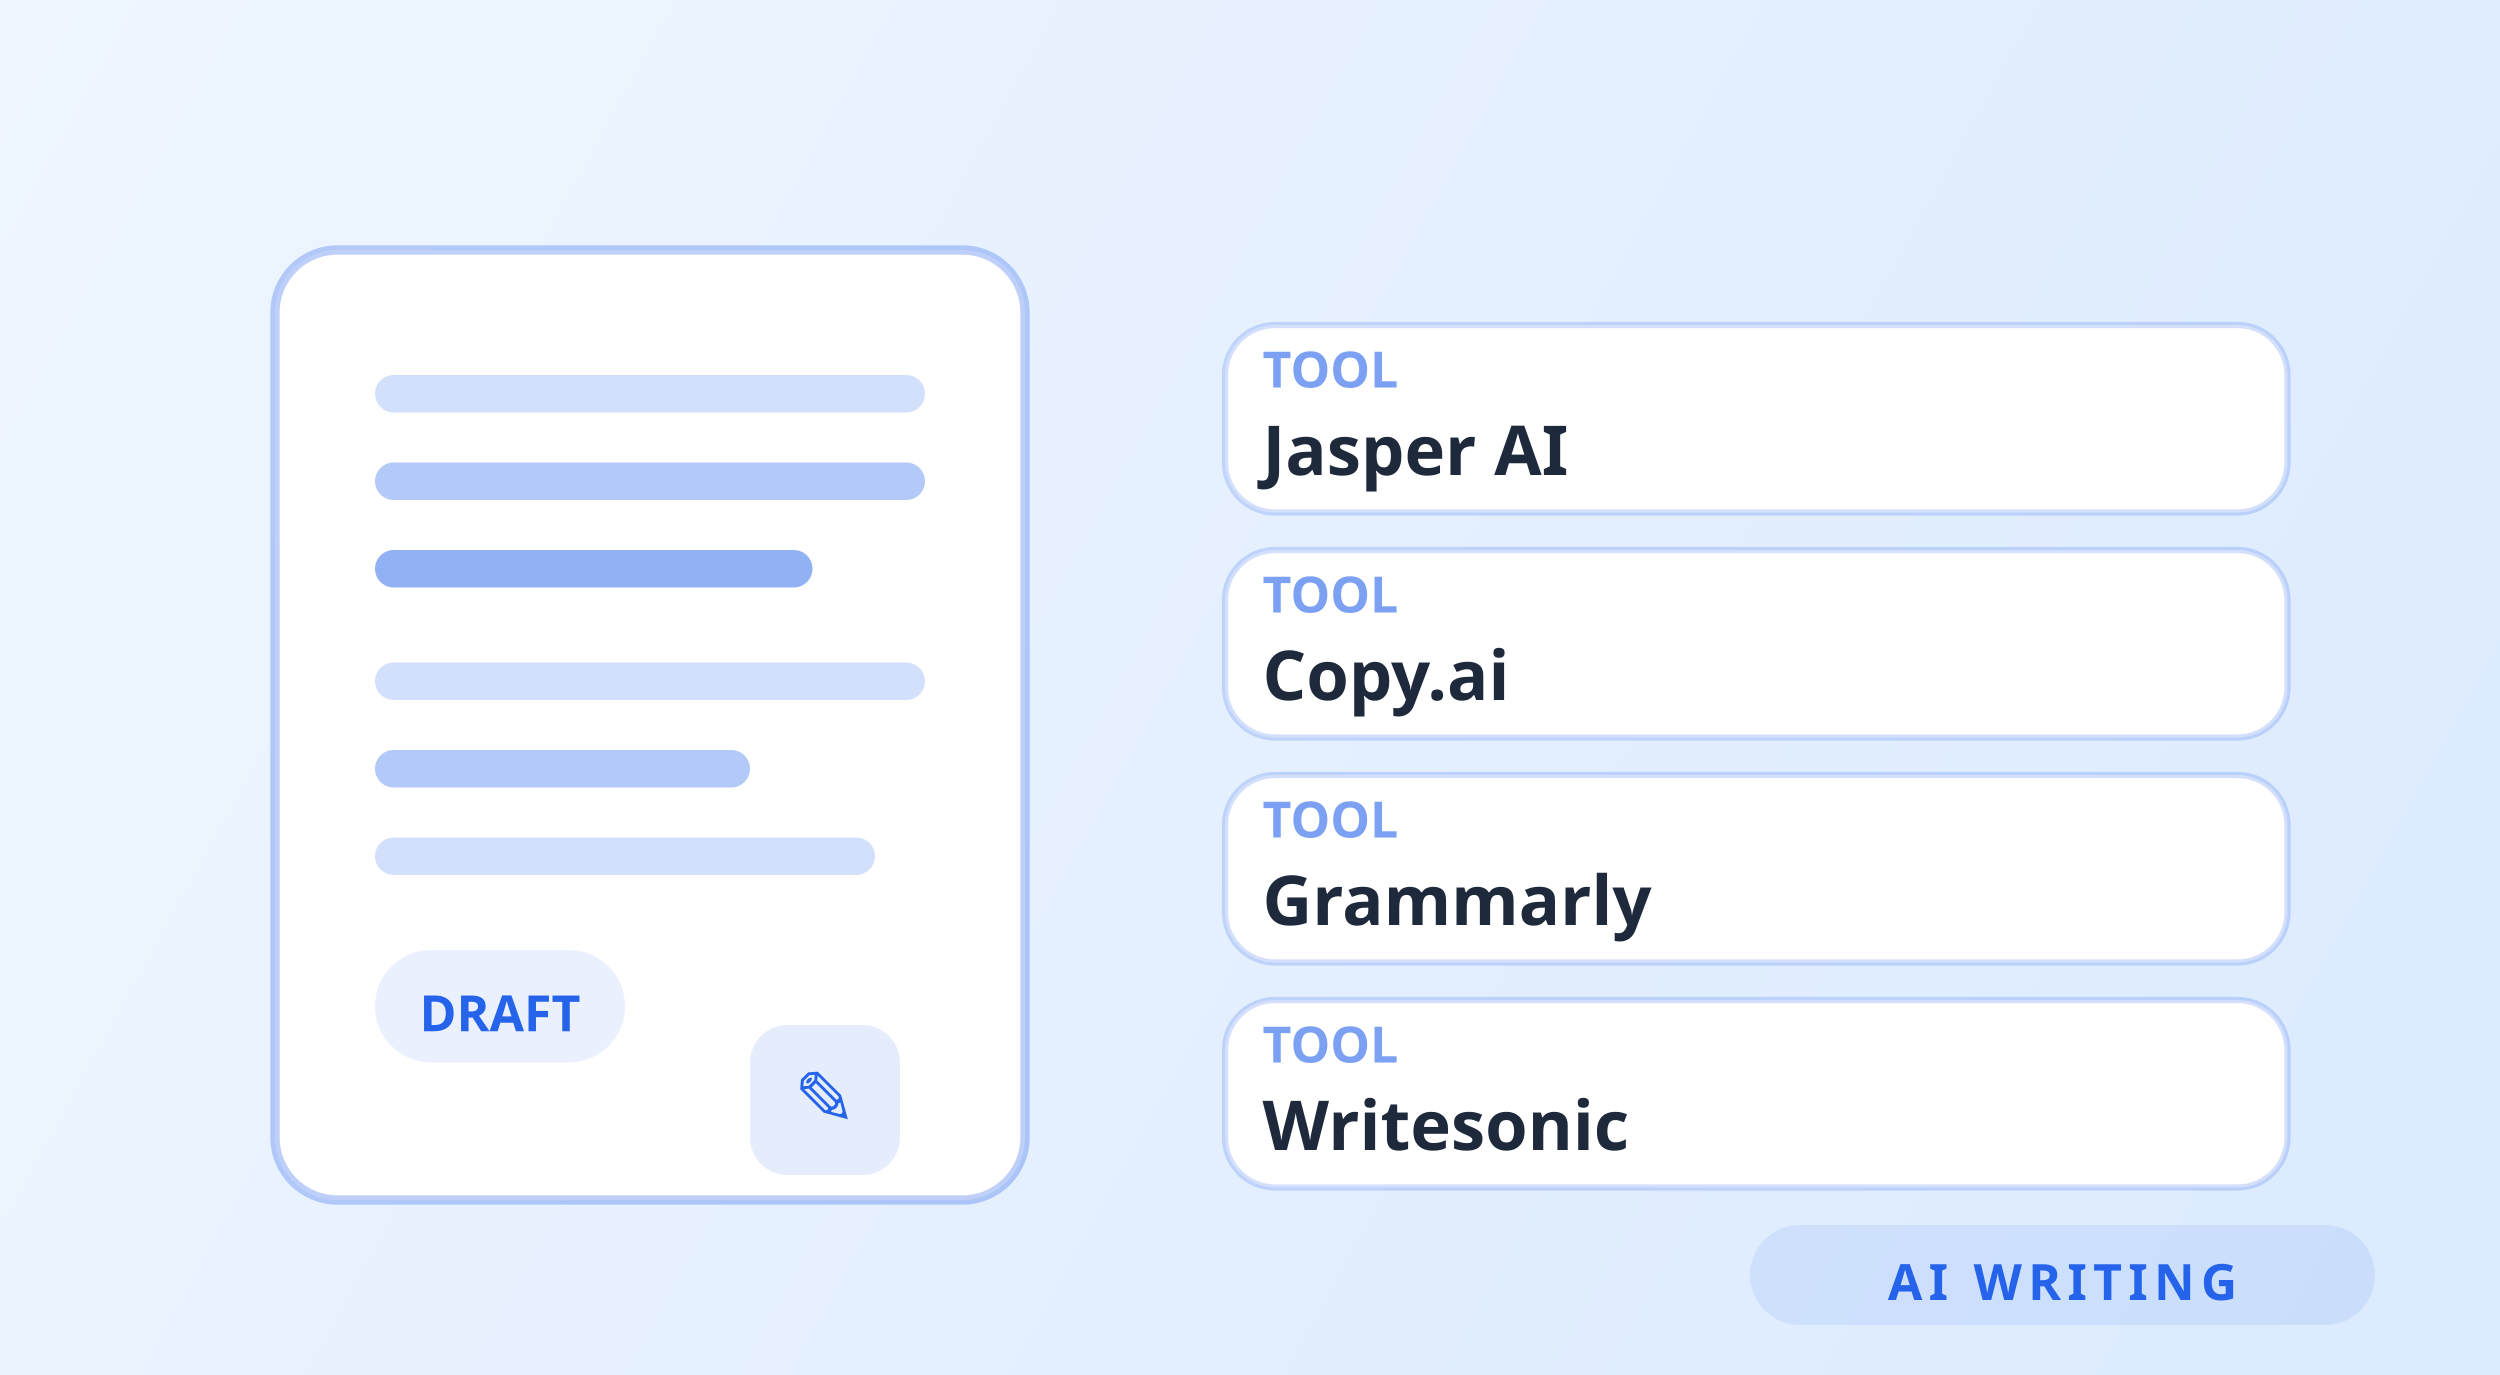
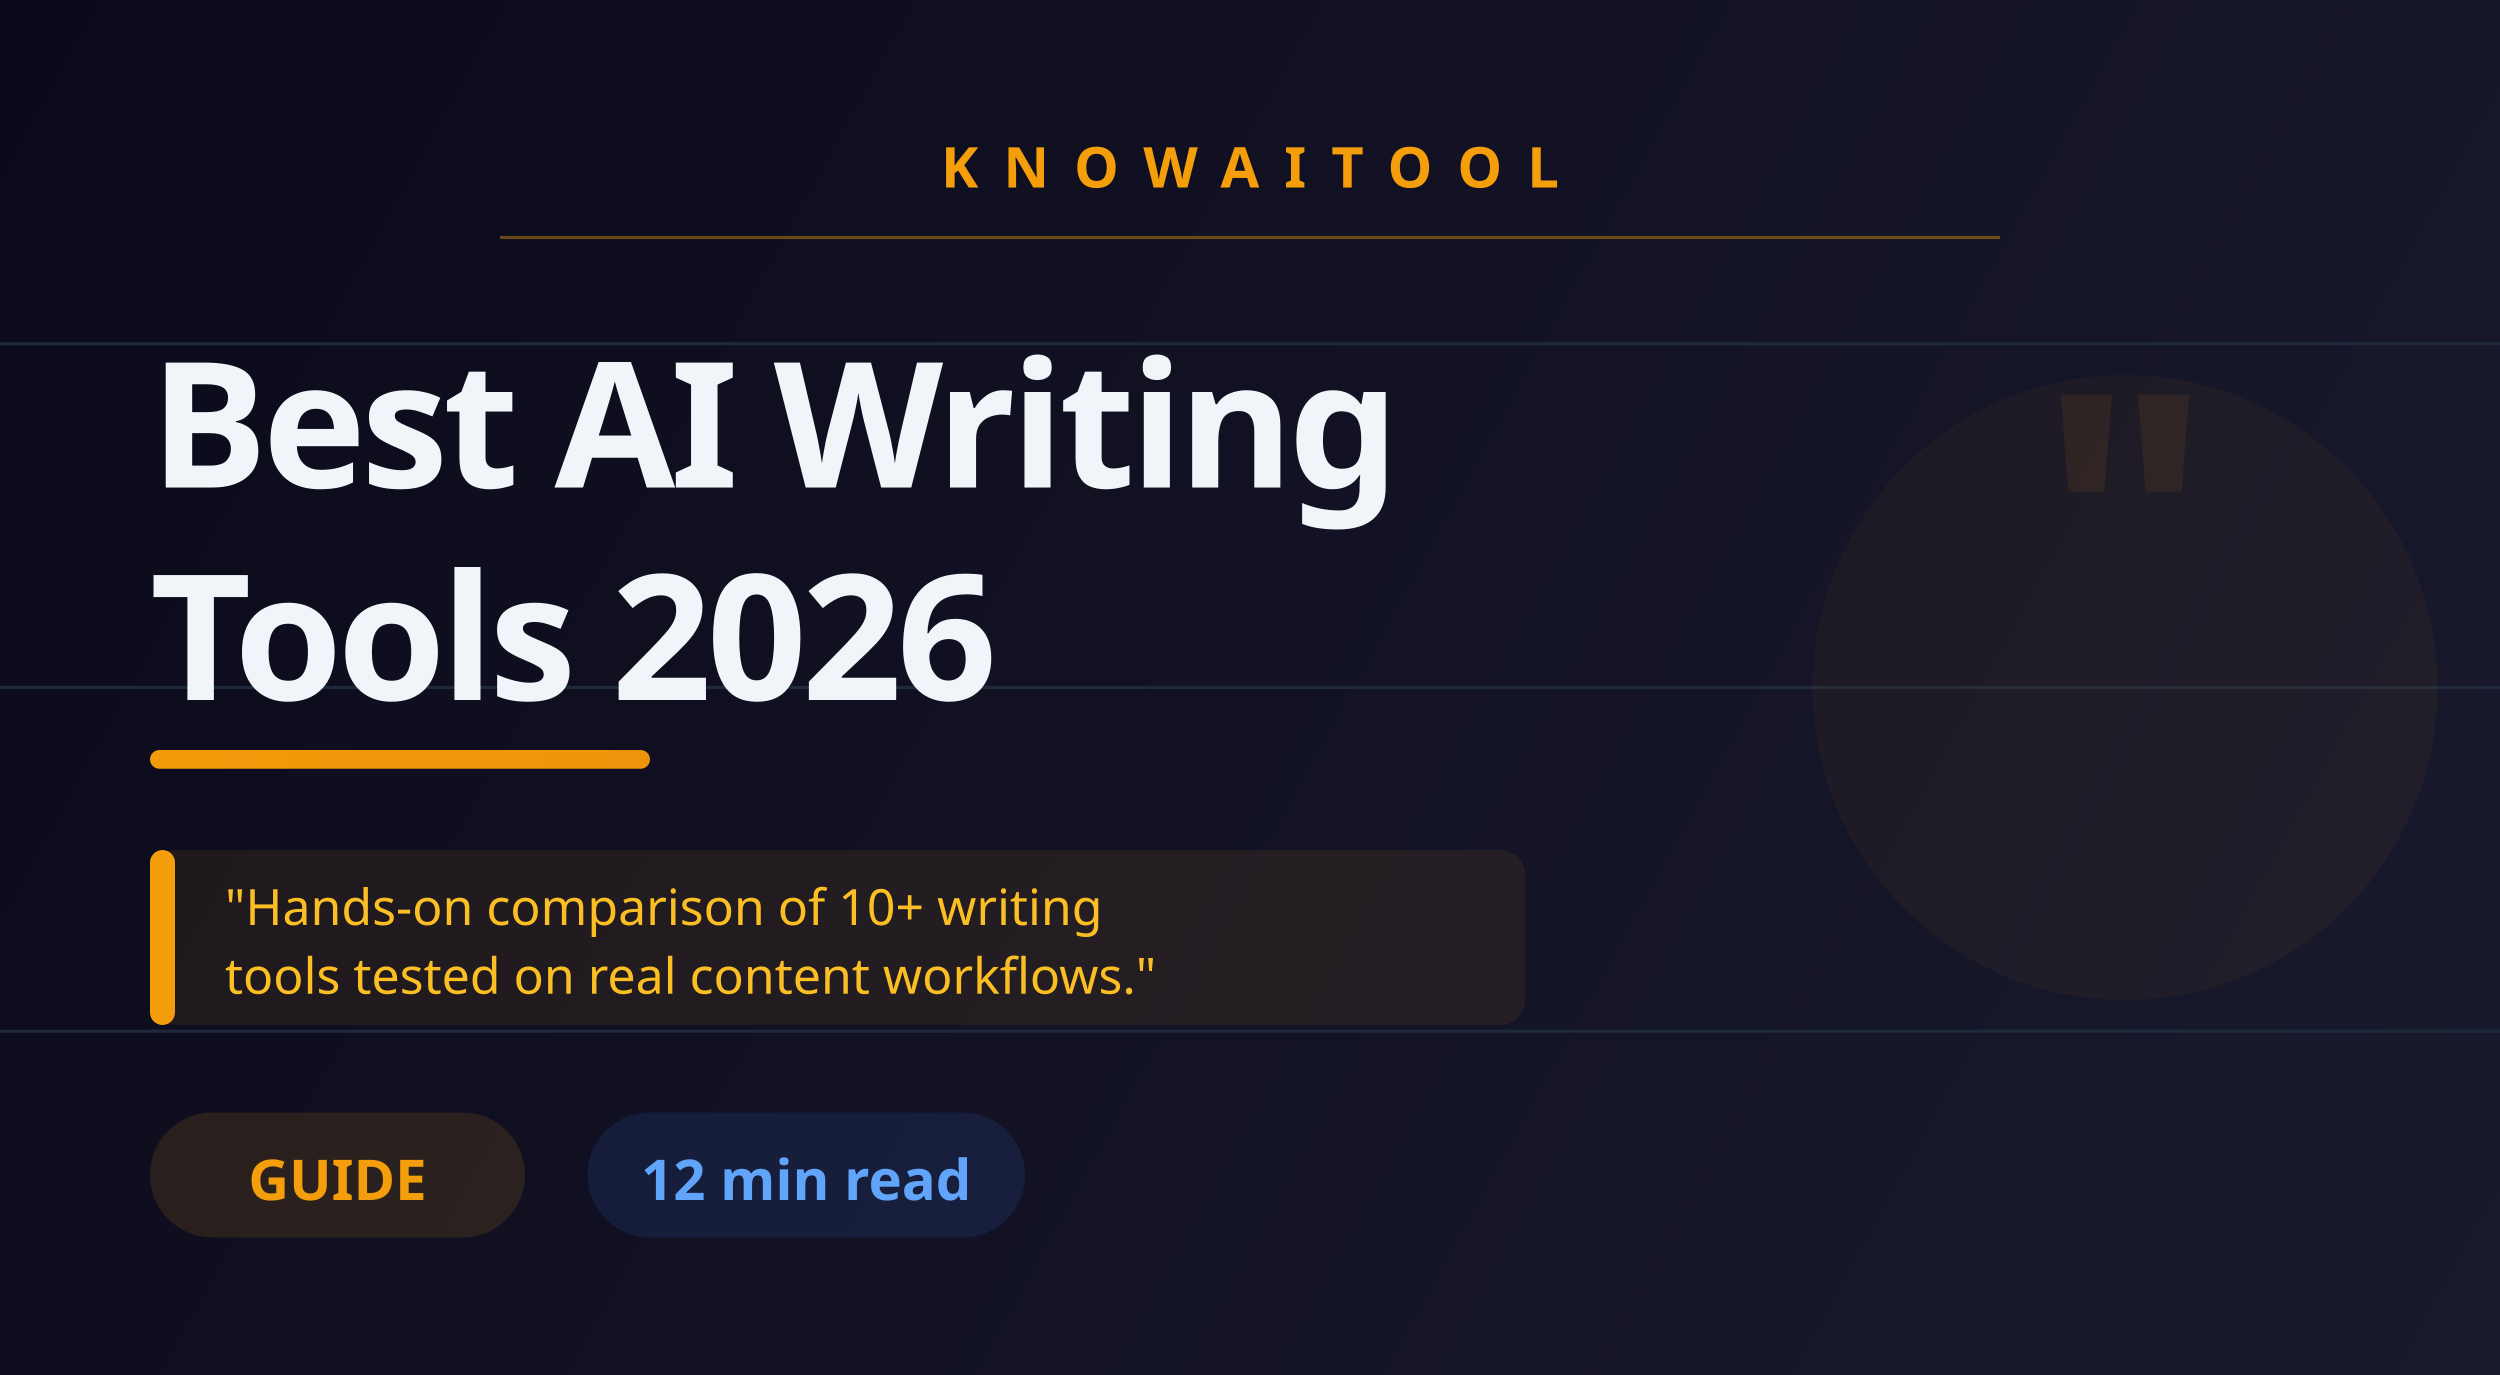
<svg xmlns="http://www.w3.org/2000/svg" viewBox="0 0 400 220" fill="none">
  <defs>
-     <linearGradient id="wb1" x1="0" y1="0" x2="400" y2="220" gradientUnits="userSpaceOnUse">
-       <stop stop-color="#eff6ff" />
-       <stop offset="1" stop-color="#dbeafe" />
+     <linearGradient id="wm1" x1="0" y1="0" x2="400" y2="220" gradientUnits="userSpaceOnUse">
+       <stop stop-color="#0a0a1a" />
+       <stop offset="1" stop-color="#1a1a2e" />
+     </linearGradient>
+     <linearGradient id="wg1" x1="0" y1="0" x2="400" y2="0" gradientUnits="userSpaceOnUse">
+       <stop stop-color="#f59e0b" />
+       <stop offset="1" stop-color="#d97706" />
    </linearGradient>
  </defs>
-   <rect width="400" height="220" fill="url(#wb1)" />
-   <rect x="44" y="40" width="120" height="152" rx="10" fill="#ffffff" stroke="#2563EB" stroke-width="1.5" stroke-opacity="0.3" />
-   <rect x="60" y="60" width="88" height="6" rx="3" fill="#2563EB" opacity="0.2" />
-   <rect x="60" y="74" width="88" height="6" rx="3" fill="#2563EB" opacity="0.35" />
-   <rect x="60" y="88" width="70" height="6" rx="3" fill="#2563EB" opacity="0.5" />
-   <rect x="60" y="106" width="88" height="6" rx="3" fill="#2563EB" opacity="0.2" />
-   <rect x="60" y="120" width="60" height="6" rx="3" fill="#2563EB" opacity="0.35" />
-   <rect x="60" y="134" width="80" height="6" rx="3" fill="#2563EB" opacity="0.2" />
-   <rect x="60" y="152" width="40" height="18" rx="9" fill="#2563EB" opacity="0.1" />
-   <text x="80" y="165" text-anchor="middle" fill="#2563EB" font-size="8" font-weight="700" font-family="system-ui">DRAFT</text>
-   <rect x="120" y="164" width="24" height="24" rx="6" fill="#2563EB" opacity="0.12" />
-   <text x="132" y="180" text-anchor="middle" fill="#2563EB" font-size="12" font-weight="700" font-family="system-ui">✎</text>
-   <rect x="196" y="52" width="170" height="30" rx="8" fill="#ffffff" stroke="#2563EB" stroke-width="1" stroke-opacity="0.2" />
-   <text x="202" y="62" fill="#2563EB" font-size="8" font-weight="700" font-family="system-ui" opacity="0.6">TOOL</text>
-   <text x="202" y="76" fill="#1e293b" font-size="11" font-weight="700" font-family="system-ui">Jasper AI</text>
-   <rect x="196" y="88" width="170" height="30" rx="8" fill="#ffffff" stroke="#2563EB" stroke-width="1" stroke-opacity="0.2" />
-   <text x="202" y="98" fill="#2563EB" font-size="8" font-weight="700" font-family="system-ui" opacity="0.6">TOOL</text>
-   <text x="202" y="112" fill="#1e293b" font-size="11" font-weight="700" font-family="system-ui">Copy.ai</text>
-   <rect x="196" y="124" width="170" height="30" rx="8" fill="#ffffff" stroke="#2563EB" stroke-width="1" stroke-opacity="0.2" />
-   <text x="202" y="134" fill="#2563EB" font-size="8" font-weight="700" font-family="system-ui" opacity="0.6">TOOL</text>
-   <text x="202" y="148" fill="#1e293b" font-size="11" font-weight="700" font-family="system-ui">Grammarly</text>
-   <rect x="196" y="160" width="170" height="30" rx="8" fill="#ffffff" stroke="#2563EB" stroke-width="1" stroke-opacity="0.2" />
-   <text x="202" y="170" fill="#2563EB" font-size="8" font-weight="700" font-family="system-ui" opacity="0.6">TOOL</text>
-   <text x="202" y="184" fill="#1e293b" font-size="11" font-weight="700" font-family="system-ui">Writesonic</text>
-   <rect x="280" y="196" width="100" height="16" rx="8" fill="#2563EB" opacity="0.1" />
-   <text x="330" y="208" text-anchor="middle" fill="#2563EB" font-size="8" font-weight="700" font-family="system-ui" letter-spacing="1">AI WRITING</text>
+   <rect width="400" height="220" fill="url(#wm1)" />
+   <line x1="0" y1="55" x2="400" y2="55" stroke="#1e293b" stroke-width="0.5" />
+   <line x1="0" y1="110" x2="400" y2="110" stroke="#1e293b" stroke-width="0.5" />
+   <line x1="0" y1="165" x2="400" y2="165" stroke="#1e293b" stroke-width="0.5" />
+   <text x="200" y="30" text-anchor="middle" fill="#f59e0b" font-size="9" font-weight="800" font-family="system-ui" letter-spacing="4">KNOWAITOOL</text>
+   <line x1="80" y1="38" x2="320" y2="38" stroke="#f59e0b" stroke-width="0.5" opacity="0.4" />
+   <text x="24" y="78" fill="#f1f5f9" font-size="28" font-weight="900" font-family="system-ui" letter-spacing="-0.8">Best AI Writing</text>
+   <text x="24" y="112" fill="#f1f5f9" font-size="28" font-weight="900" font-family="system-ui" letter-spacing="-0.8">Tools 2026</text>
+   <rect x="24" y="120" width="80" height="3" rx="1.5" fill="url(#wg1)" />
+   <rect x="24" y="136" width="220" height="28" rx="4" fill="#f59e0b" opacity="0.08" />
+   <rect x="24" y="136" width="4" height="28" rx="2" fill="#f59e0b" />
+   <text x="36" y="148" fill="#fbbf24" font-size="8" font-family="system-ui">"Hands-on comparison of 10+ writing</text>
+   <text x="36" y="159" fill="#fbbf24" font-size="8" font-family="system-ui">tools tested on real content workflows."</text>
+   <rect x="24" y="178" width="60" height="20" rx="10" fill="#f59e0b" opacity="0.12" />
+   <text x="54" y="192" text-anchor="middle" fill="#f59e0b" font-size="9" font-weight="700" font-family="system-ui">GUIDE</text>
+   <rect x="94" y="178" width="70" height="20" rx="10" fill="#3b82f6" opacity="0.12" />
+   <text x="129" y="192" text-anchor="middle" fill="#60a5fa" font-size="9" font-weight="700" font-family="system-ui">12 min read</text>
+   <circle cx="340" cy="110" r="50" fill="#f59e0b" opacity="0.04" />
+   <text x="340" y="106" text-anchor="middle" fill="#f59e0b" opacity="0.08" font-size="60" font-weight="900" font-family="system-ui">"</text>
</svg>
